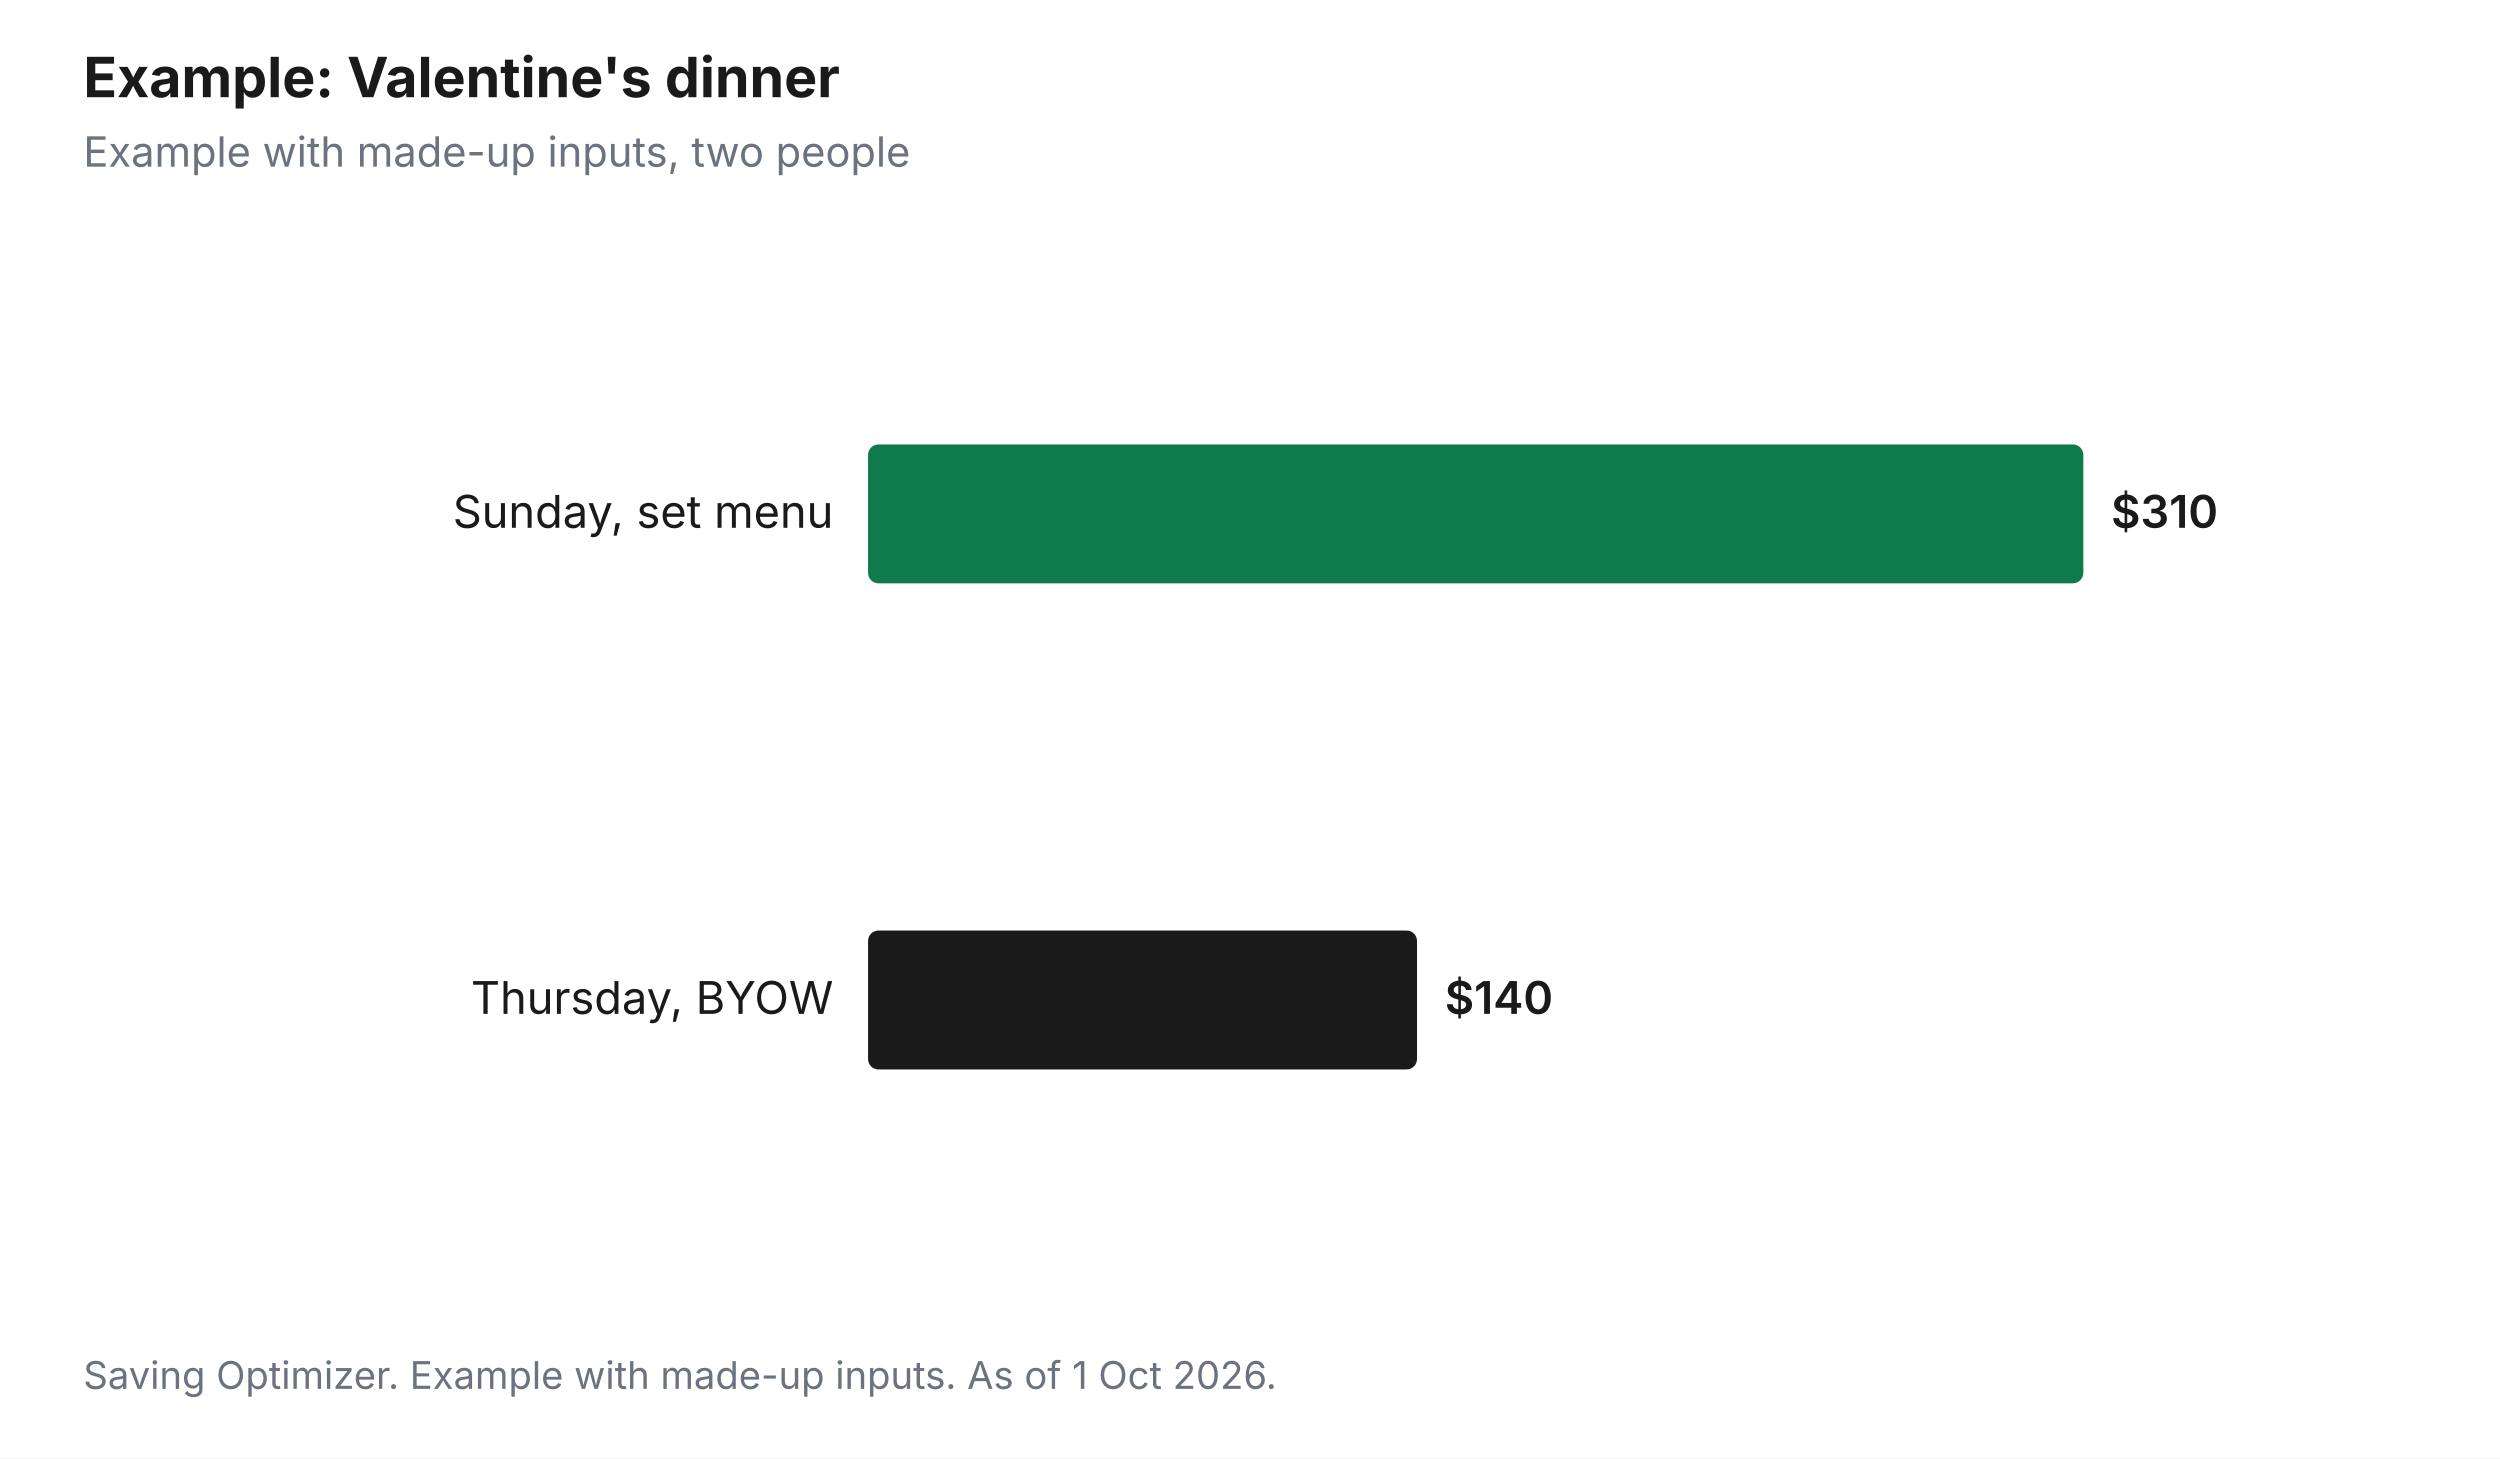
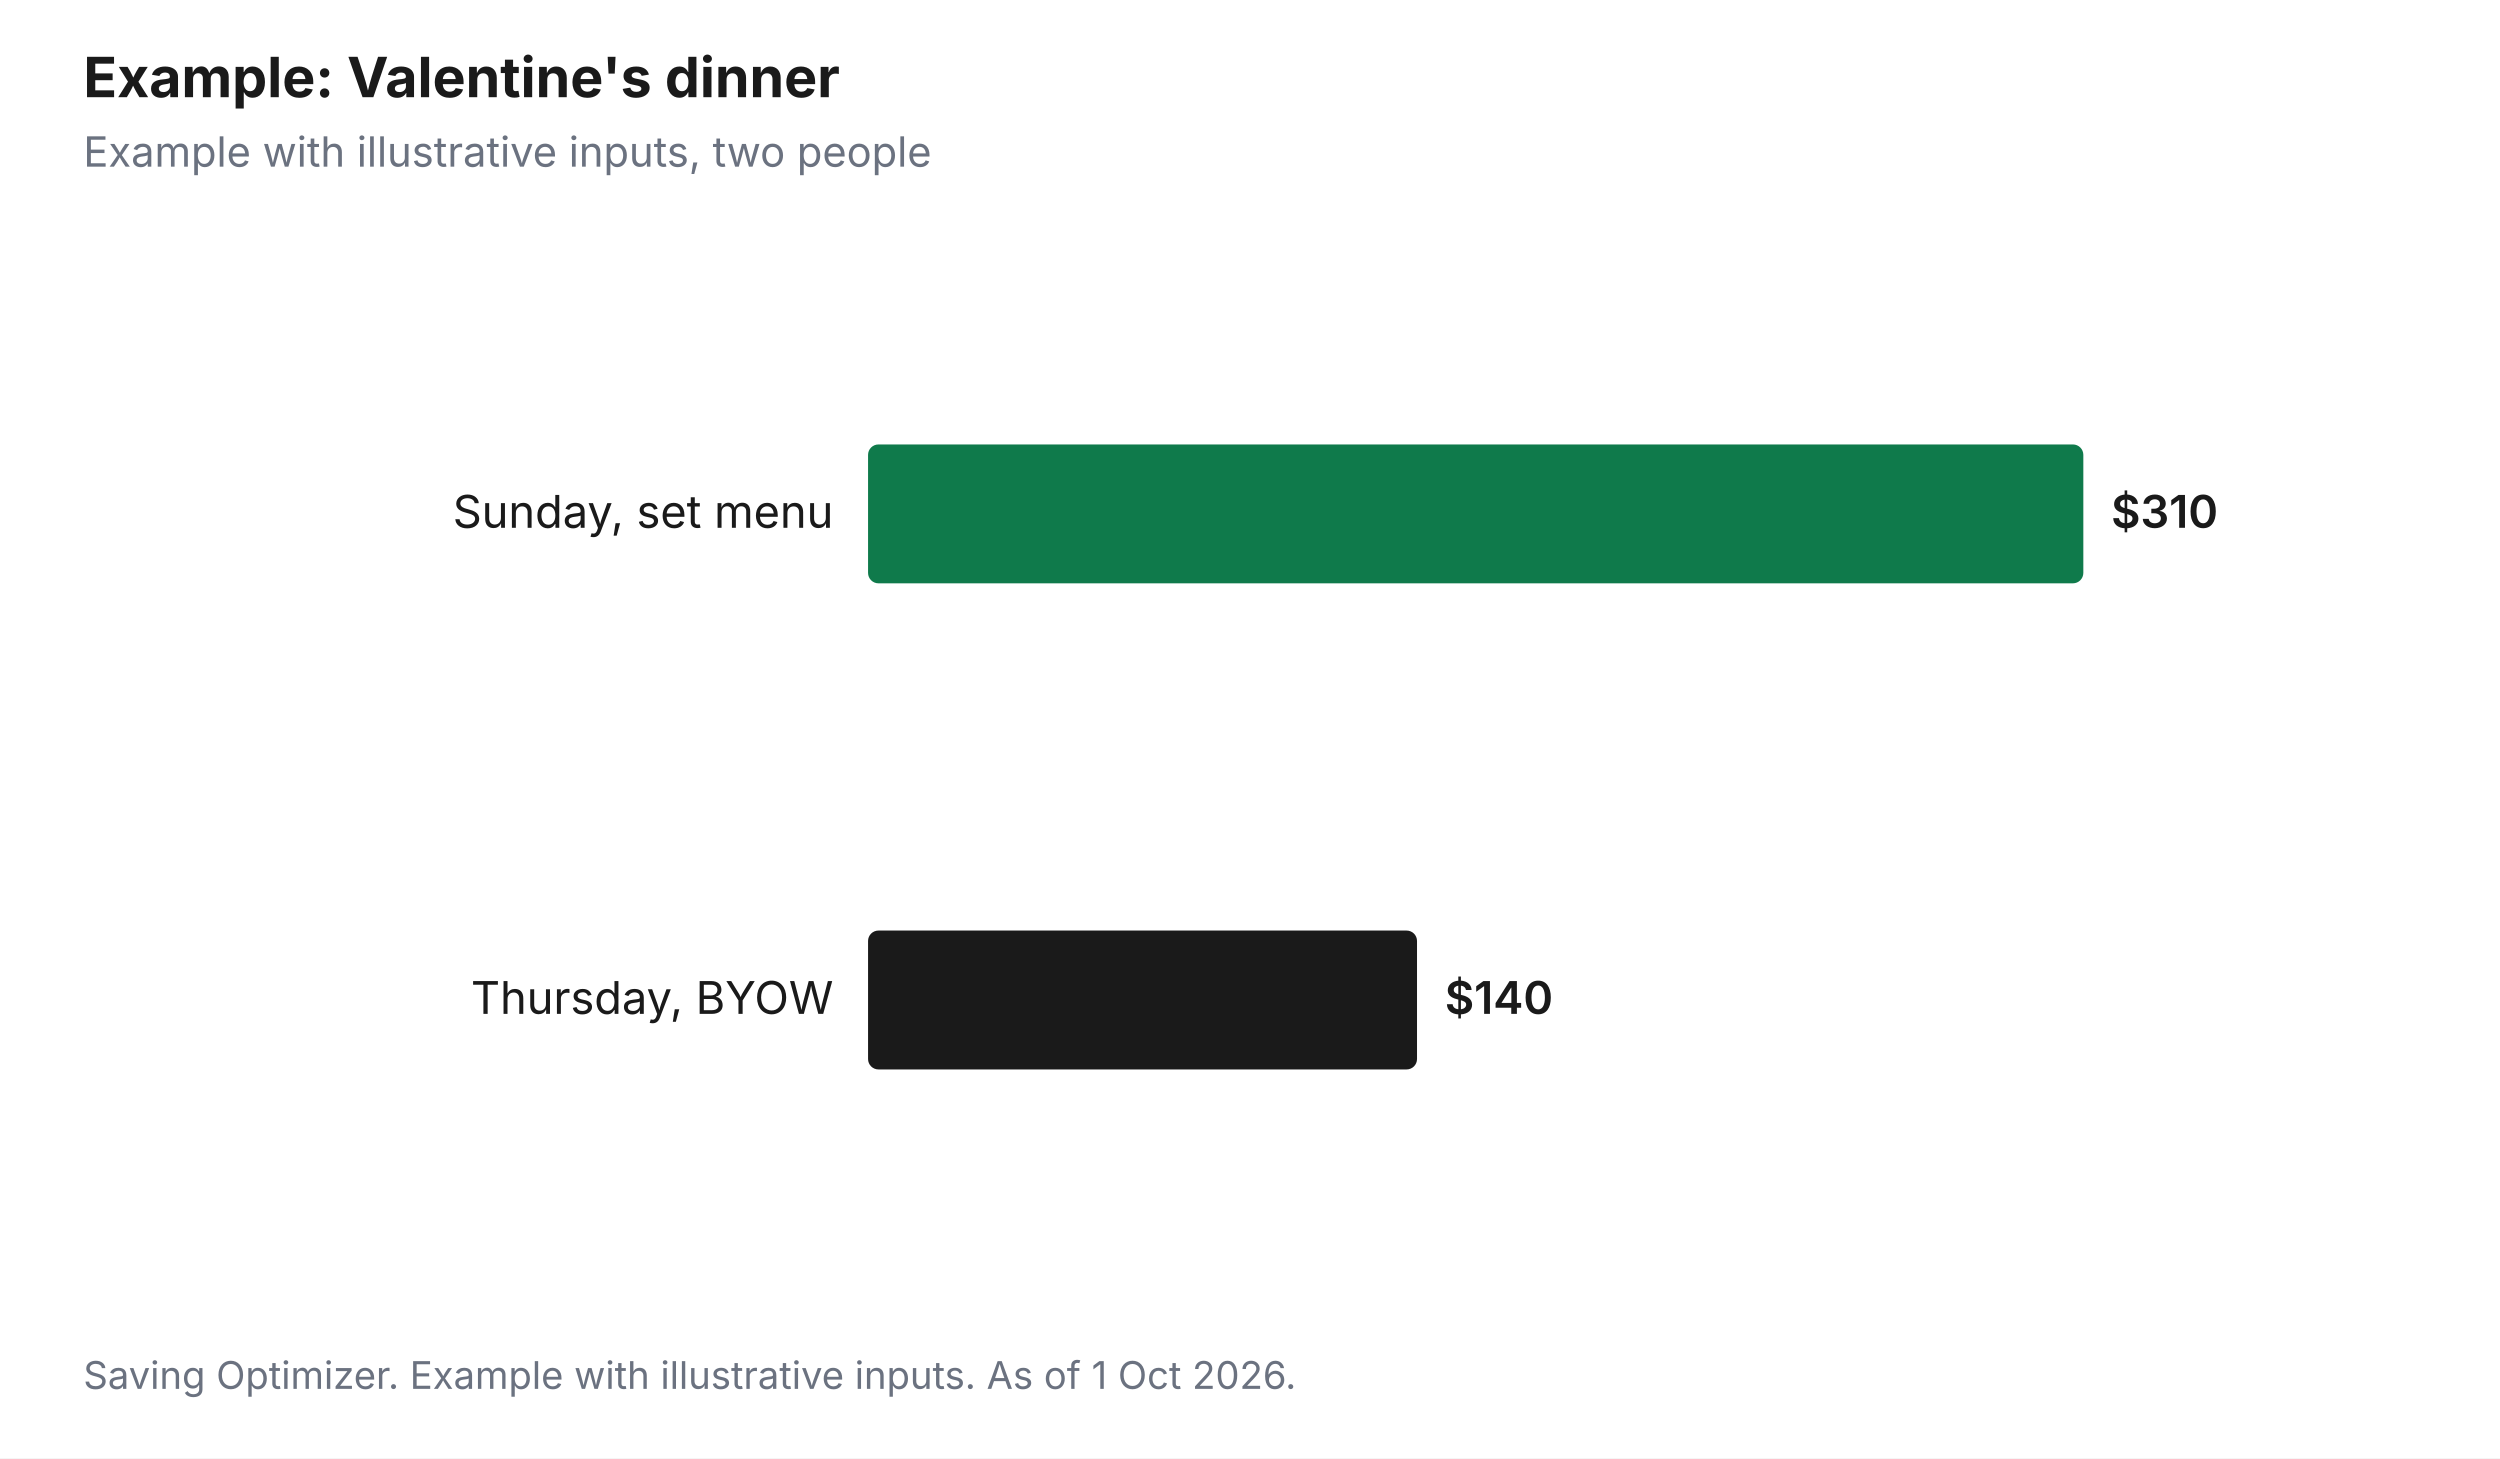
<svg xmlns="http://www.w3.org/2000/svg" viewBox="0 0 720 420" width="720" height="420" role="img" aria-labelledby="t d">
  <rect width="720" height="420" fill="#FFFFFF" />
  <text x="24" y="28" font-family="Inter, Arial, sans-serif" font-size="16" font-weight="700" fill="#1A1A1A">Example: Valentine's dinner</text>
-   <text x="24" y="48" font-family="Inter, Arial, sans-serif" font-size="12" fill="#6B7280">Example with made-up inputs, two people</text>
+   <text x="24" y="48" font-family="Inter, Arial, sans-serif" font-size="12" fill="#6B7280">Example with illustrative inputs, two people</text>
  <text x="240" y="152.0" text-anchor="end" font-family="Inter, Arial, sans-serif" font-size="13" fill="#1A1A1A">Sunday, set menu</text>
  <rect x="250" y="128.0" width="350.0" height="40.0" rx="3" fill="#0F7A4B" />
  <text x="608.0" y="152.0" font-family="Inter, Arial, sans-serif" font-size="13" font-weight="600" fill="#1A1A1A">$310</text>
  <text x="240" y="292.0" text-anchor="end" font-family="Inter, Arial, sans-serif" font-size="13" fill="#1A1A1A">Thursday, BYOW</text>
  <rect x="250" y="268.0" width="158.1" height="40.0" rx="3" fill="#1A1A1A" />
  <text x="416.1" y="292.0" font-family="Inter, Arial, sans-serif" font-size="13" font-weight="600" fill="#1A1A1A">$140</text>
-   <text x="24" y="400" font-family="Inter, Arial, sans-serif" font-size="11" fill="#6B7280">Saving Optimizer. Example with made-up inputs. As of 1 Oct 2026.</text>
+   <text x="24" y="400" font-family="Inter, Arial, sans-serif" font-size="11" fill="#6B7280">Saving Optimizer. Example with illustrative inputs. As of 1 Oct 2026.</text>
</svg>
